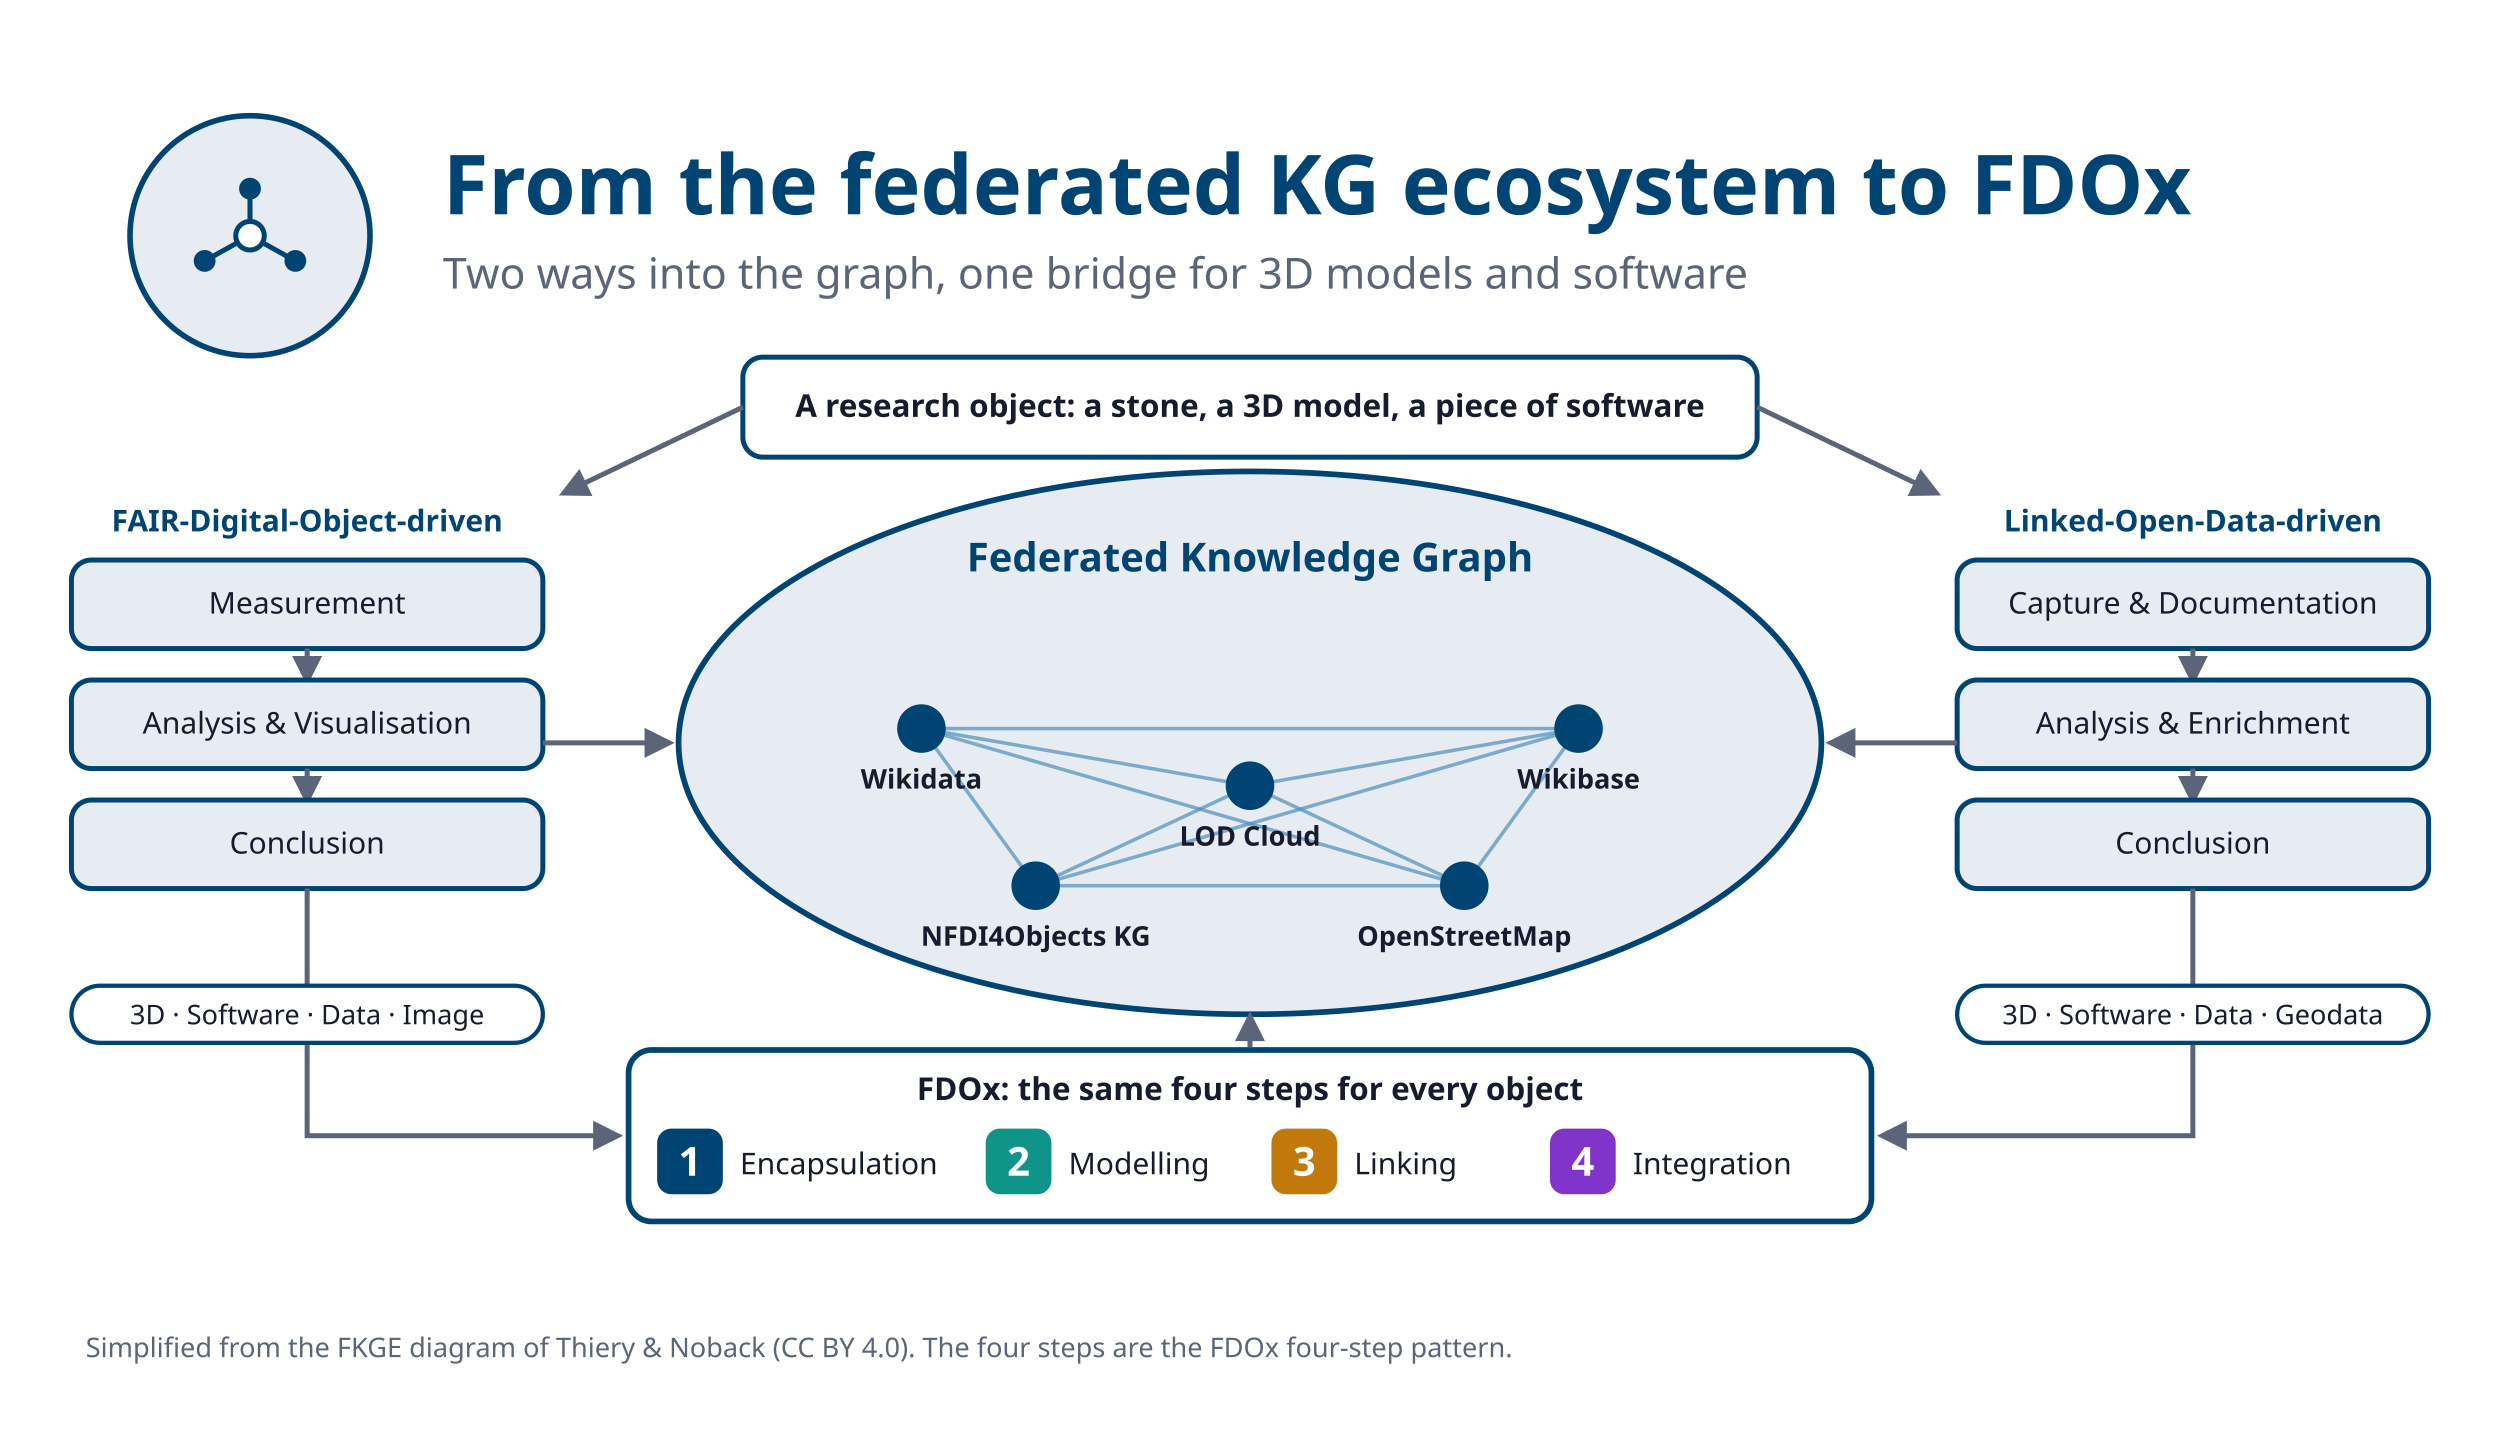
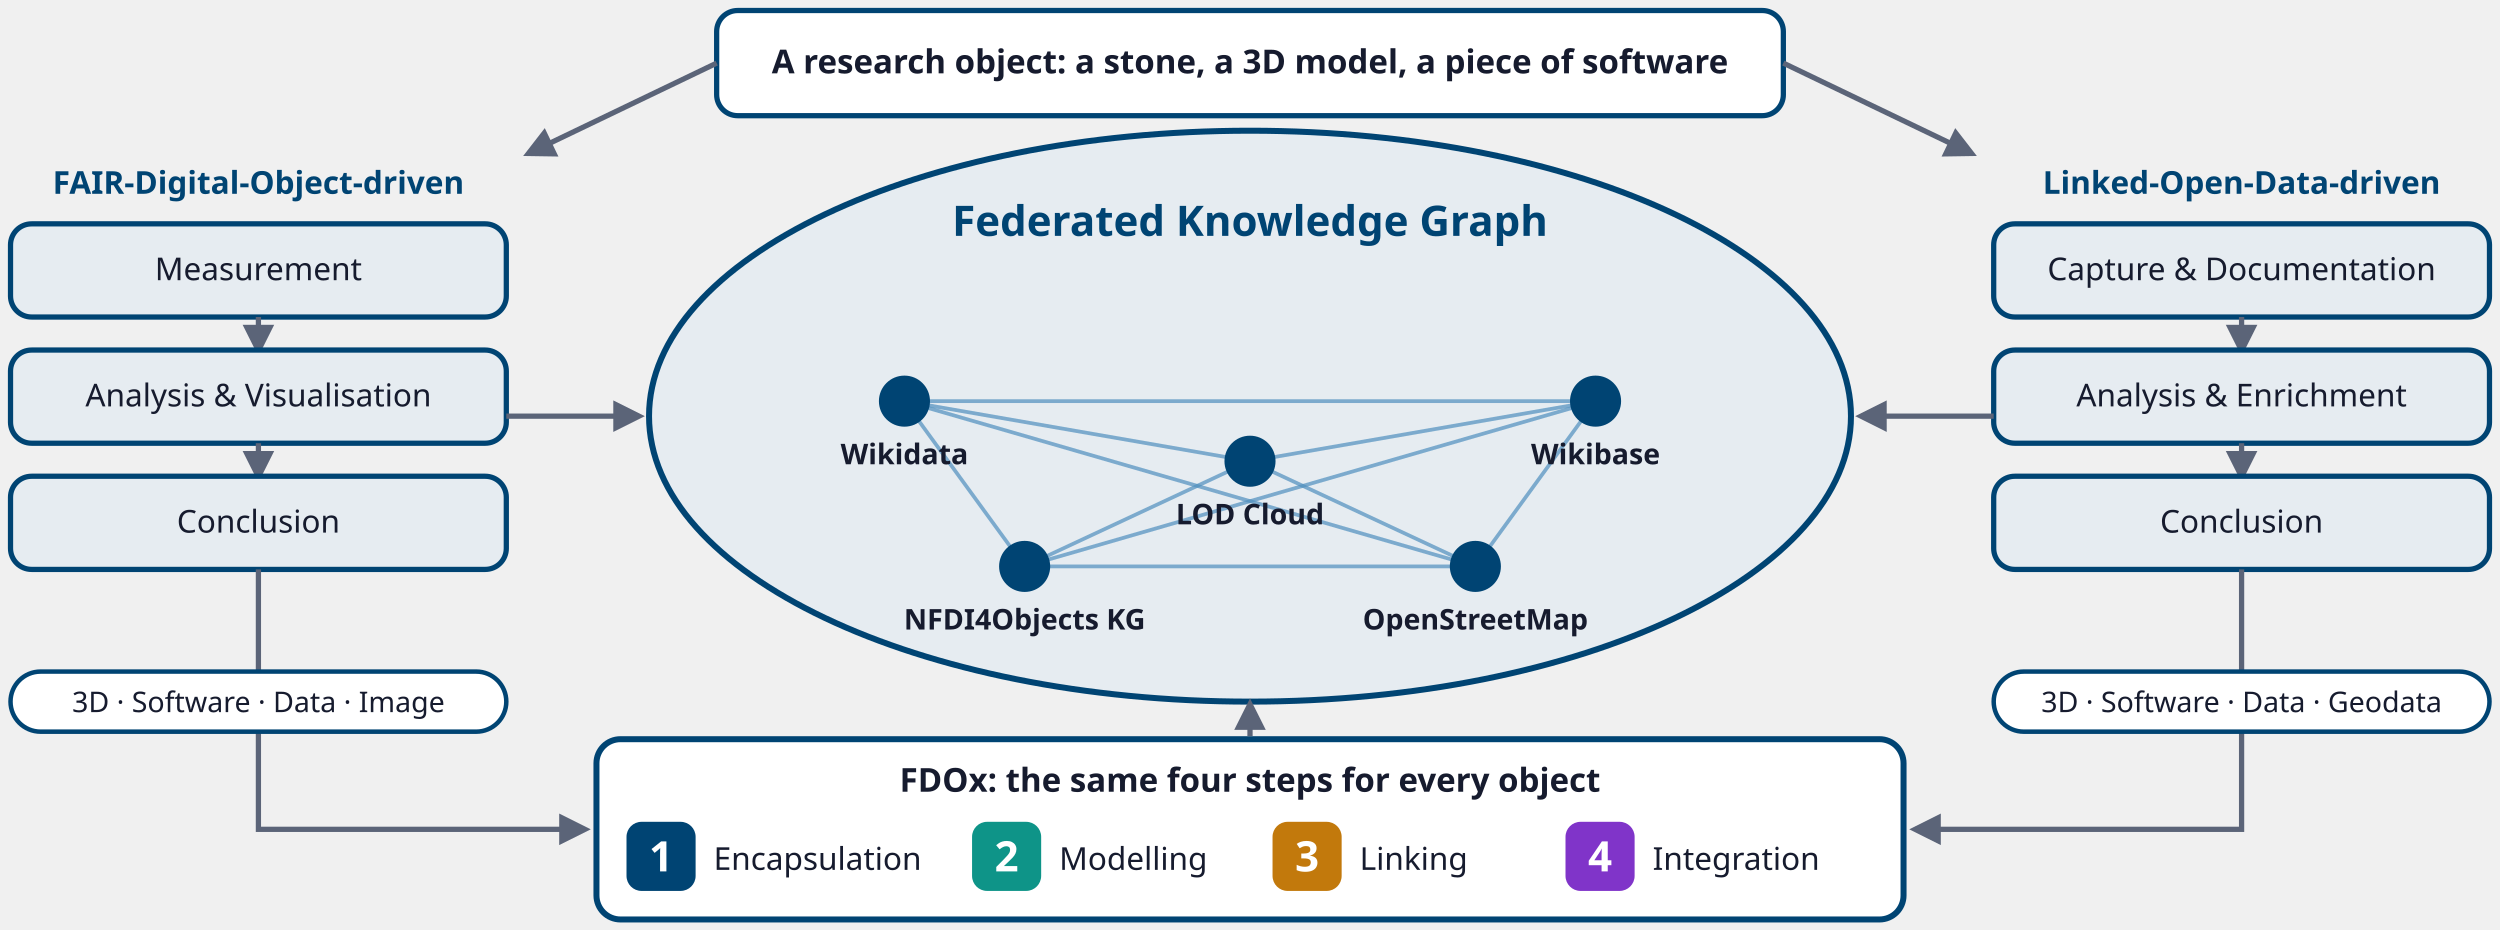
- <svg xmlns="http://www.w3.org/2000/svg" width="1750" height="1000" viewBox="0 0 1750 1000">
-   <rect x="0" y="0" width="1750" height="1000" fill="white" />
+ <svg xmlns="http://www.w3.org/2000/svg" width="1664.0" height="619.0" viewBox="43.0 243.0 1664.0 619.0">
  <style>@font-face { font-family: "Fira Sans"; src: url("../../assets/fonts/FiraSans-Regular.ttf"); font-weight: 400; } @font-face { font-family: "Fira Sans"; src: url("../../assets/fonts/FiraSans-Bold.ttf"); font-weight: 700; }</style>
  <marker id="arrow" viewBox="0 0 10 10" refX="8" refY="5" markerWidth="6" markerHeight="6" orient="auto-start-reverse">
    <path d="M0,0 L10,5 L0,10 z" fill="#5B6478" />
  </marker>
-   <g transform="translate(175,165) scale(0.56)">
-     <circle cx="0" cy="0" r="150" fill="#E6ECF1" stroke="#004473" stroke-width="7" />
-     <g transform="scale(1.05)">
-       <line x1="0" y1="0" x2="0" y2="-56" stroke="#004473" stroke-width="6" stroke-linecap="round" />
-       <line x1="0" y1="0" x2="54" y2="30" stroke="#004473" stroke-width="6" stroke-linecap="round" />
-       <line x1="0" y1="0" x2="-54" y2="30" stroke="#004473" stroke-width="6" stroke-linecap="round" />
-       <circle cx="0" cy="-56" r="13" fill="#004473" />
-       <circle cx="54" cy="30" r="13" fill="#004473" />
-       <circle cx="-54" cy="30" r="13" fill="#004473" />
-       <circle cx="0" cy="0" r="17" fill="white" stroke="#004473" stroke-width="6" />
-     </g>
-   </g>
-   <text x="310" y="150" text-anchor="start" font-family="Fira Sans" font-weight="700" font-size="58" fill="#004473">From the federated KG ecosystem to FDOx</text>
-   <text x="310" y="202" text-anchor="start" font-family="Fira Sans" font-weight="400" font-size="30" fill="#5B6478">Two ways into the graph, one bridge for 3D models and software</text>
  <rect x="520" y="250" width="710" height="70" rx="14" fill="white" stroke="#004473" stroke-width="3.5" />
  <text x="875.0" y="291.82" text-anchor="middle" font-family="Fira Sans" font-weight="700" font-size="22" fill="#161B2E">A research object: a stone, a 3D model, a piece of software</text>
  <line x1="520" y1="285" x2="395" y2="345" stroke="#5B6478" stroke-width="3.5" marker-end="url(#arrow)" />
  <line x1="1230" y1="285" x2="1355" y2="345" stroke="#5B6478" stroke-width="3.5" marker-end="url(#arrow)" />
  <text x="215" y="372" text-anchor="middle" font-family="Fira Sans" font-weight="700" font-size="21" fill="#004473">FAIR-Digital-Object-driven</text>
  <rect x="50" y="392" width="330" height="62" rx="14" fill="#E6ECF1" stroke="#004473" stroke-width="3.5" />
  <text x="215.0" y="429.51" text-anchor="middle" font-family="Fira Sans" font-weight="400" font-size="21" fill="#161B2E">Measurement</text>
  <line x1="215" y1="454" x2="215" y2="476" stroke="#5B6478" stroke-width="3.5" marker-end="url(#arrow)" />
  <rect x="50" y="476" width="330" height="62" rx="14" fill="#E6ECF1" stroke="#004473" stroke-width="3.5" />
  <text x="215.0" y="513.51" text-anchor="middle" font-family="Fira Sans" font-weight="400" font-size="21" fill="#161B2E">Analysis &amp; Visualisation</text>
  <line x1="215" y1="538" x2="215" y2="560" stroke="#5B6478" stroke-width="3.5" marker-end="url(#arrow)" />
  <rect x="50" y="560" width="330" height="62" rx="14" fill="#E6ECF1" stroke="#004473" stroke-width="3.5" />
  <text x="215.0" y="597.51" text-anchor="middle" font-family="Fira Sans" font-weight="400" font-size="21" fill="#161B2E">Conclusion</text>
  <text x="1535" y="372" text-anchor="middle" font-family="Fira Sans" font-weight="700" font-size="21" fill="#004473">Linked-Open-Data-driven</text>
  <rect x="1370" y="392" width="330" height="62" rx="14" fill="#E6ECF1" stroke="#004473" stroke-width="3.5" />
  <text x="1535.0" y="429.51" text-anchor="middle" font-family="Fira Sans" font-weight="400" font-size="21" fill="#161B2E">Capture &amp; Documentation</text>
  <line x1="1535" y1="454" x2="1535" y2="476" stroke="#5B6478" stroke-width="3.5" marker-end="url(#arrow)" />
  <rect x="1370" y="476" width="330" height="62" rx="14" fill="#E6ECF1" stroke="#004473" stroke-width="3.5" />
  <text x="1535.0" y="513.51" text-anchor="middle" font-family="Fira Sans" font-weight="400" font-size="21" fill="#161B2E">Analysis &amp; Enrichment</text>
  <line x1="1535" y1="538" x2="1535" y2="560" stroke="#5B6478" stroke-width="3.5" marker-end="url(#arrow)" />
  <rect x="1370" y="560" width="330" height="62" rx="14" fill="#E6ECF1" stroke="#004473" stroke-width="3.5" />
  <text x="1535.0" y="597.51" text-anchor="middle" font-family="Fira Sans" font-weight="400" font-size="21" fill="#161B2E">Conclusion</text>
  <ellipse cx="875" cy="520" rx="400" ry="190" fill="#E6ECF1" stroke="#004473" stroke-width="4" />
  <text x="875" y="400" text-anchor="middle" font-family="Fira Sans" font-weight="700" font-size="28" fill="#004473">Federated Knowledge Graph</text>
  <line x1="1105" y1="510" x2="645" y2="510" stroke="#4E8FBE" stroke-width="2.5" opacity="0.7" />
  <line x1="875" y1="550" x2="645" y2="510" stroke="#4E8FBE" stroke-width="2.5" opacity="0.7" />
  <line x1="875" y1="550" x2="1105" y2="510" stroke="#4E8FBE" stroke-width="2.5" opacity="0.7" />
  <line x1="875" y1="550" x2="725" y2="620" stroke="#4E8FBE" stroke-width="2.5" opacity="0.7" />
  <line x1="875" y1="550" x2="1025" y2="620" stroke="#4E8FBE" stroke-width="2.5" opacity="0.7" />
  <line x1="725" y1="620" x2="645" y2="510" stroke="#4E8FBE" stroke-width="2.5" opacity="0.7" />
  <line x1="725" y1="620" x2="1105" y2="510" stroke="#4E8FBE" stroke-width="2.5" opacity="0.7" />
  <line x1="725" y1="620" x2="1025" y2="620" stroke="#4E8FBE" stroke-width="2.5" opacity="0.7" />
  <line x1="1025" y1="620" x2="645" y2="510" stroke="#4E8FBE" stroke-width="2.5" opacity="0.7" />
  <line x1="1025" y1="620" x2="1105" y2="510" stroke="#4E8FBE" stroke-width="2.5" opacity="0.7" />
  <circle cx="645" cy="510" r="17" fill="#004473" />
  <text x="645" y="552" text-anchor="middle" font-family="Fira Sans" font-weight="700" font-size="19" fill="#161B2E">Wikidata</text>
  <circle cx="1105" cy="510" r="17" fill="#004473" />
  <text x="1105" y="552" text-anchor="middle" font-family="Fira Sans" font-weight="700" font-size="19" fill="#161B2E">Wikibase</text>
  <circle cx="875" cy="550" r="17" fill="#004473" />
  <text x="875" y="592" text-anchor="middle" font-family="Fira Sans" font-weight="700" font-size="19" fill="#161B2E">LOD Cloud</text>
  <circle cx="725" cy="620" r="17" fill="#004473" />
  <text x="725" y="662" text-anchor="middle" font-family="Fira Sans" font-weight="700" font-size="19" fill="#161B2E">NFDI4Objects KG</text>
  <circle cx="1025" cy="620" r="17" fill="#004473" />
  <text x="1025" y="662" text-anchor="middle" font-family="Fira Sans" font-weight="700" font-size="19" fill="#161B2E">OpenStreetMap</text>
  <line x1="380" y1="520" x2="468" y2="520" stroke="#5B6478" stroke-width="3.5" marker-end="url(#arrow)" />
  <line x1="1370" y1="520" x2="1282" y2="520" stroke="#5B6478" stroke-width="3.5" marker-end="url(#arrow)" />
  <rect x="440" y="735" width="870" height="120" rx="16" fill="white" stroke="#004473" stroke-width="4" />
  <text x="875" y="770" text-anchor="middle" font-family="Fira Sans" font-weight="700" font-size="22" fill="#161B2E">FDOx: the same four steps for every object</text>
  <rect x="460" y="790" width="46" height="46" rx="10" fill="#004473" />
  <text x="483" y="823" text-anchor="middle" font-family="Fira Sans" font-weight="700" font-size="28" fill="white">1</text>
  <text x="518" y="822" text-anchor="start" font-family="Fira Sans" font-weight="400" font-size="21" fill="#161B2E">Encapsulation</text>
  <rect x="690" y="790" width="46" height="46" rx="10" fill="#0E9488" />
  <text x="713" y="823" text-anchor="middle" font-family="Fira Sans" font-weight="700" font-size="28" fill="white">2</text>
  <text x="748" y="822" text-anchor="start" font-family="Fira Sans" font-weight="400" font-size="21" fill="#161B2E">Modelling</text>
  <rect x="890" y="790" width="46" height="46" rx="10" fill="#C2790C" />
  <text x="913" y="823" text-anchor="middle" font-family="Fira Sans" font-weight="700" font-size="28" fill="white">3</text>
  <text x="948" y="822" text-anchor="start" font-family="Fira Sans" font-weight="400" font-size="21" fill="#161B2E">Linking</text>
  <rect x="1085" y="790" width="46" height="46" rx="10" fill="#8034C9" />
  <text x="1108" y="823" text-anchor="middle" font-family="Fira Sans" font-weight="700" font-size="28" fill="white">4</text>
  <text x="1143" y="822" text-anchor="start" font-family="Fira Sans" font-weight="400" font-size="21" fill="#161B2E">Integration</text>
  <line x1="875" y1="733" x2="875" y2="712" stroke="#5B6478" stroke-width="3.5" marker-end="url(#arrow)" />
  <polyline points="215,622 215,795 432,795" fill="none" stroke="#5B6478" stroke-width="3.5" marker-end="url(#arrow)" />
  <polyline points="1535,622 1535,795 1318,795" fill="none" stroke="#5B6478" stroke-width="3.5" marker-end="url(#arrow)" />
  <rect x="50" y="690" width="330" height="40" rx="20" fill="white" stroke="#004473" stroke-width="3" />
  <text x="215.0" y="717" text-anchor="middle" font-family="Fira Sans" font-weight="400" font-size="19" fill="#161B2E">3D · Software · Data · Image</text>
  <rect x="1370" y="690" width="330" height="40" rx="20" fill="white" stroke="#004473" stroke-width="3" />
  <text x="1535.0" y="717" text-anchor="middle" font-family="Fira Sans" font-weight="400" font-size="19" fill="#161B2E">3D · Software · Data · Geodata</text>
-   <text x="60" y="950" text-anchor="start" font-family="Fira Sans" font-weight="400" font-size="19" fill="#5B6478">Simplified from the FKGE diagram of Thiery &amp; Noback (CC BY 4.0). The four steps are the FDOx four-step pattern.</text>
</svg>
